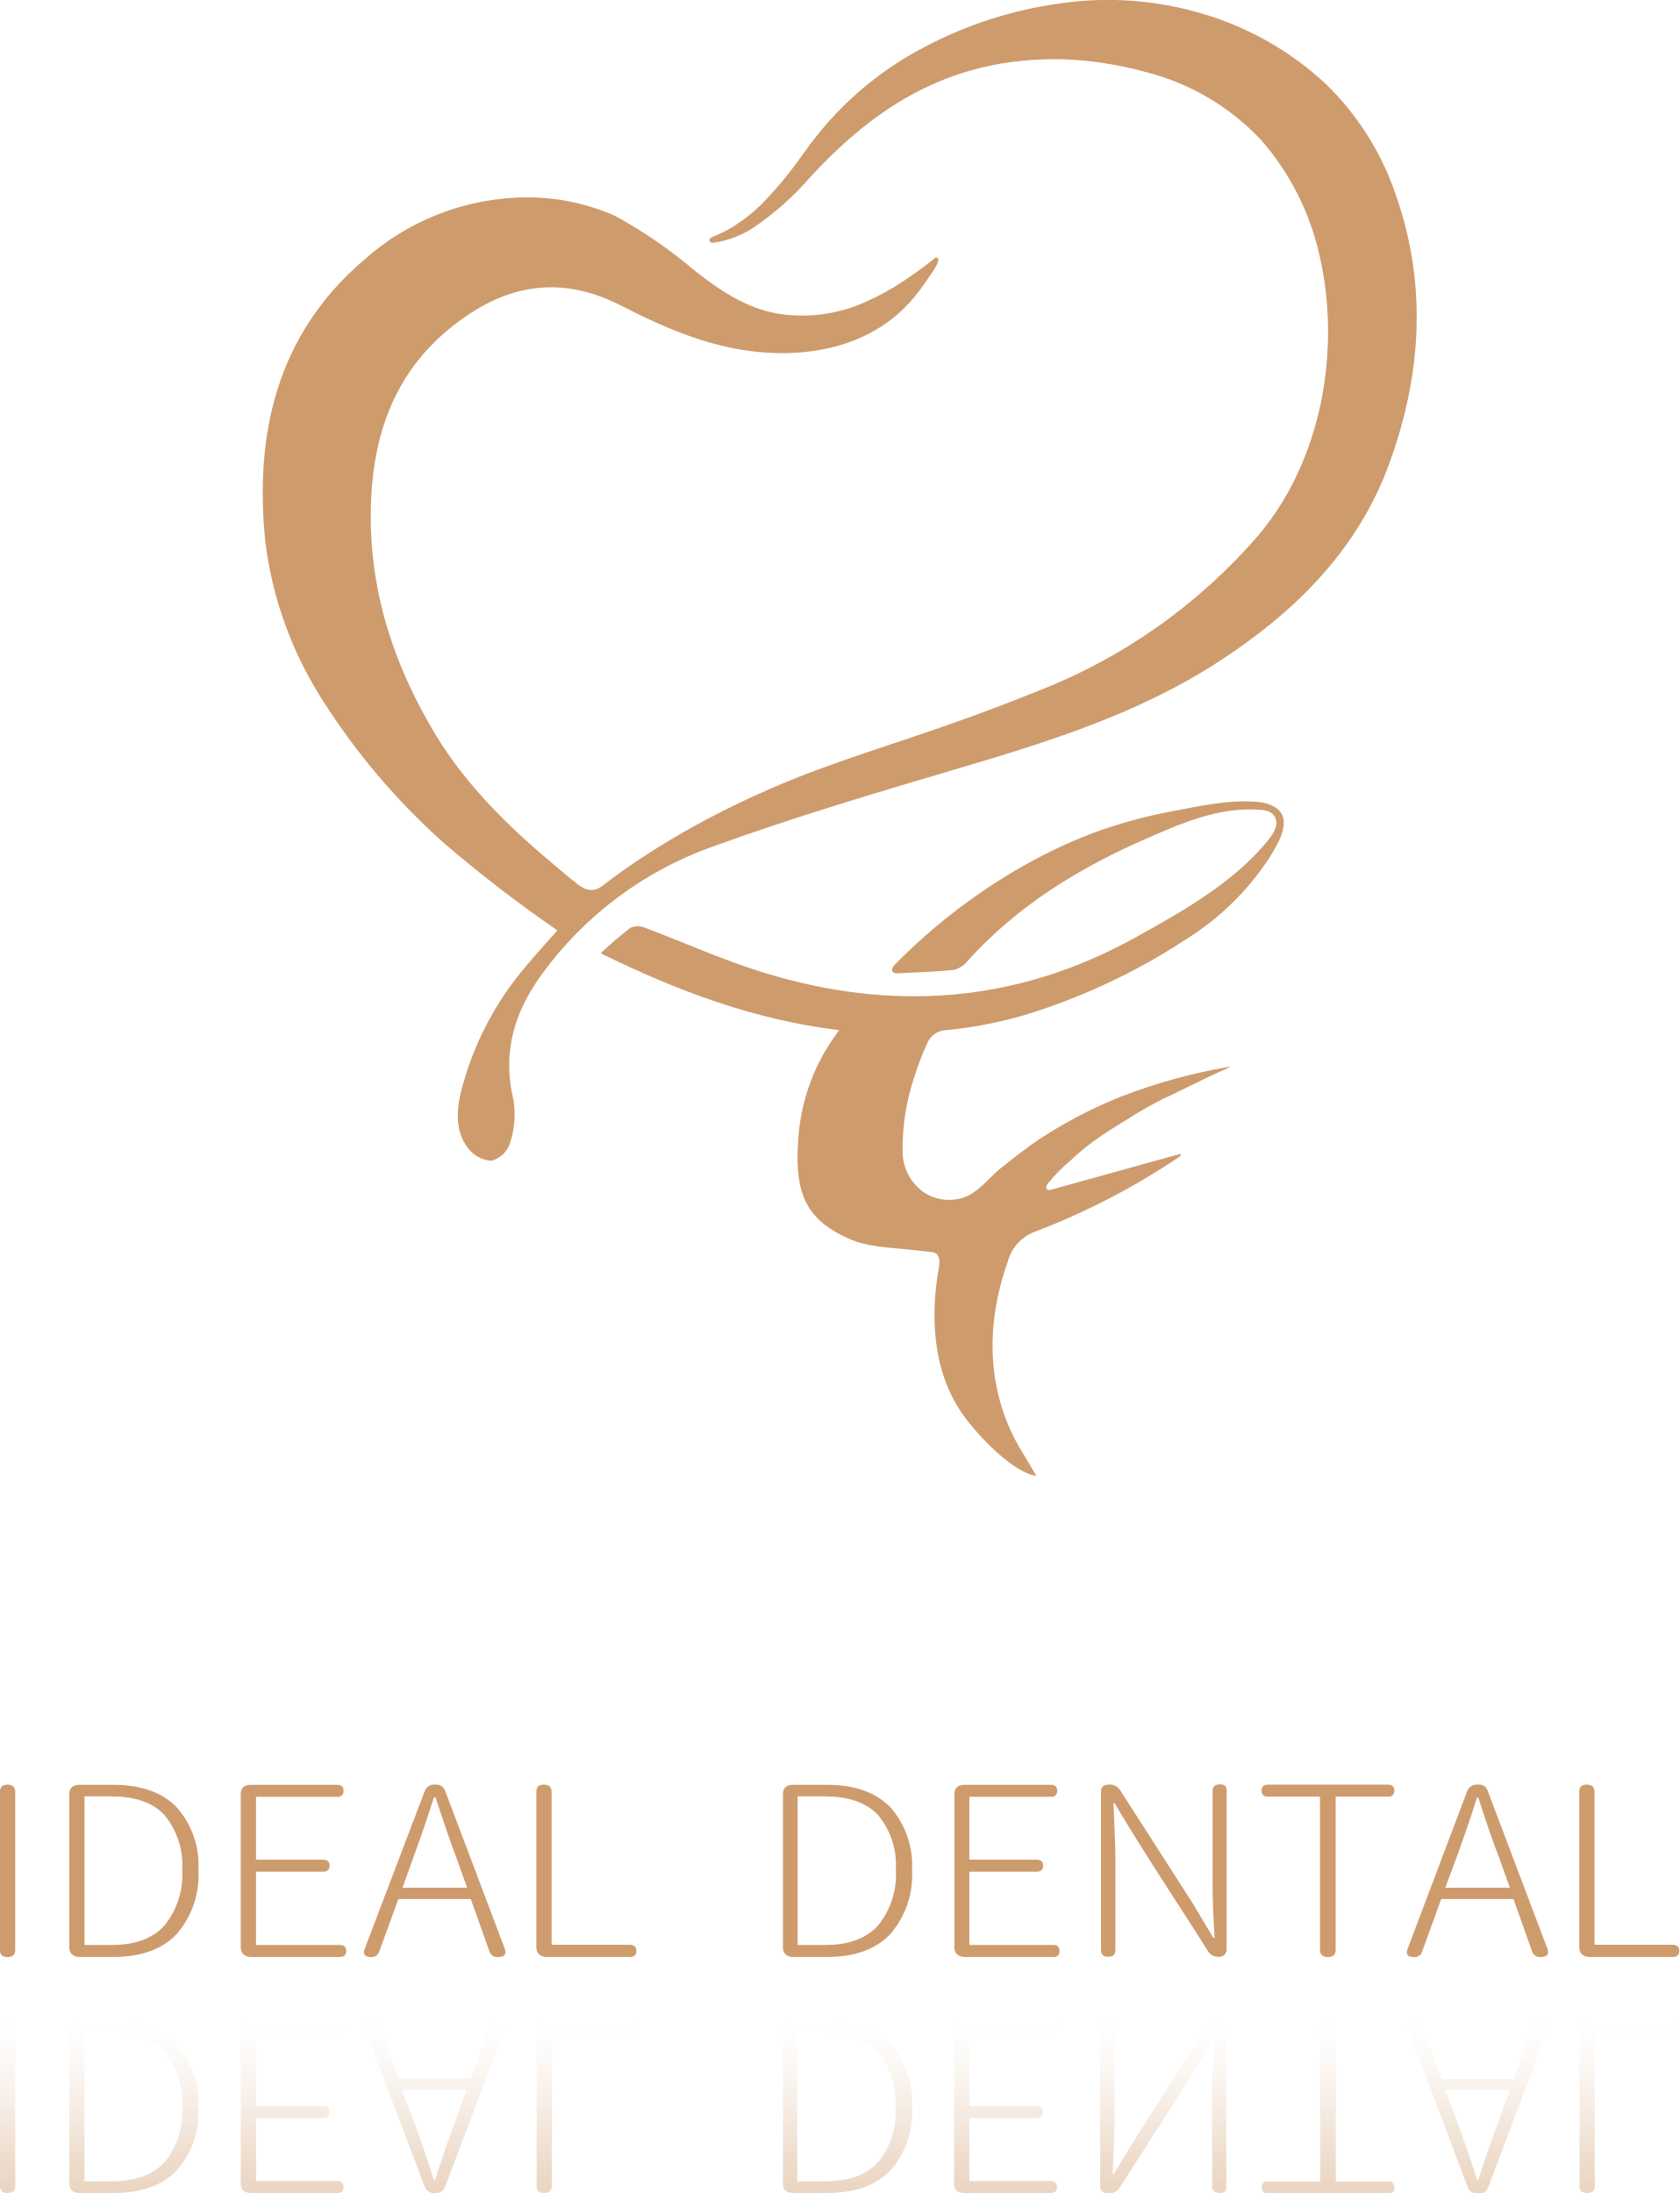
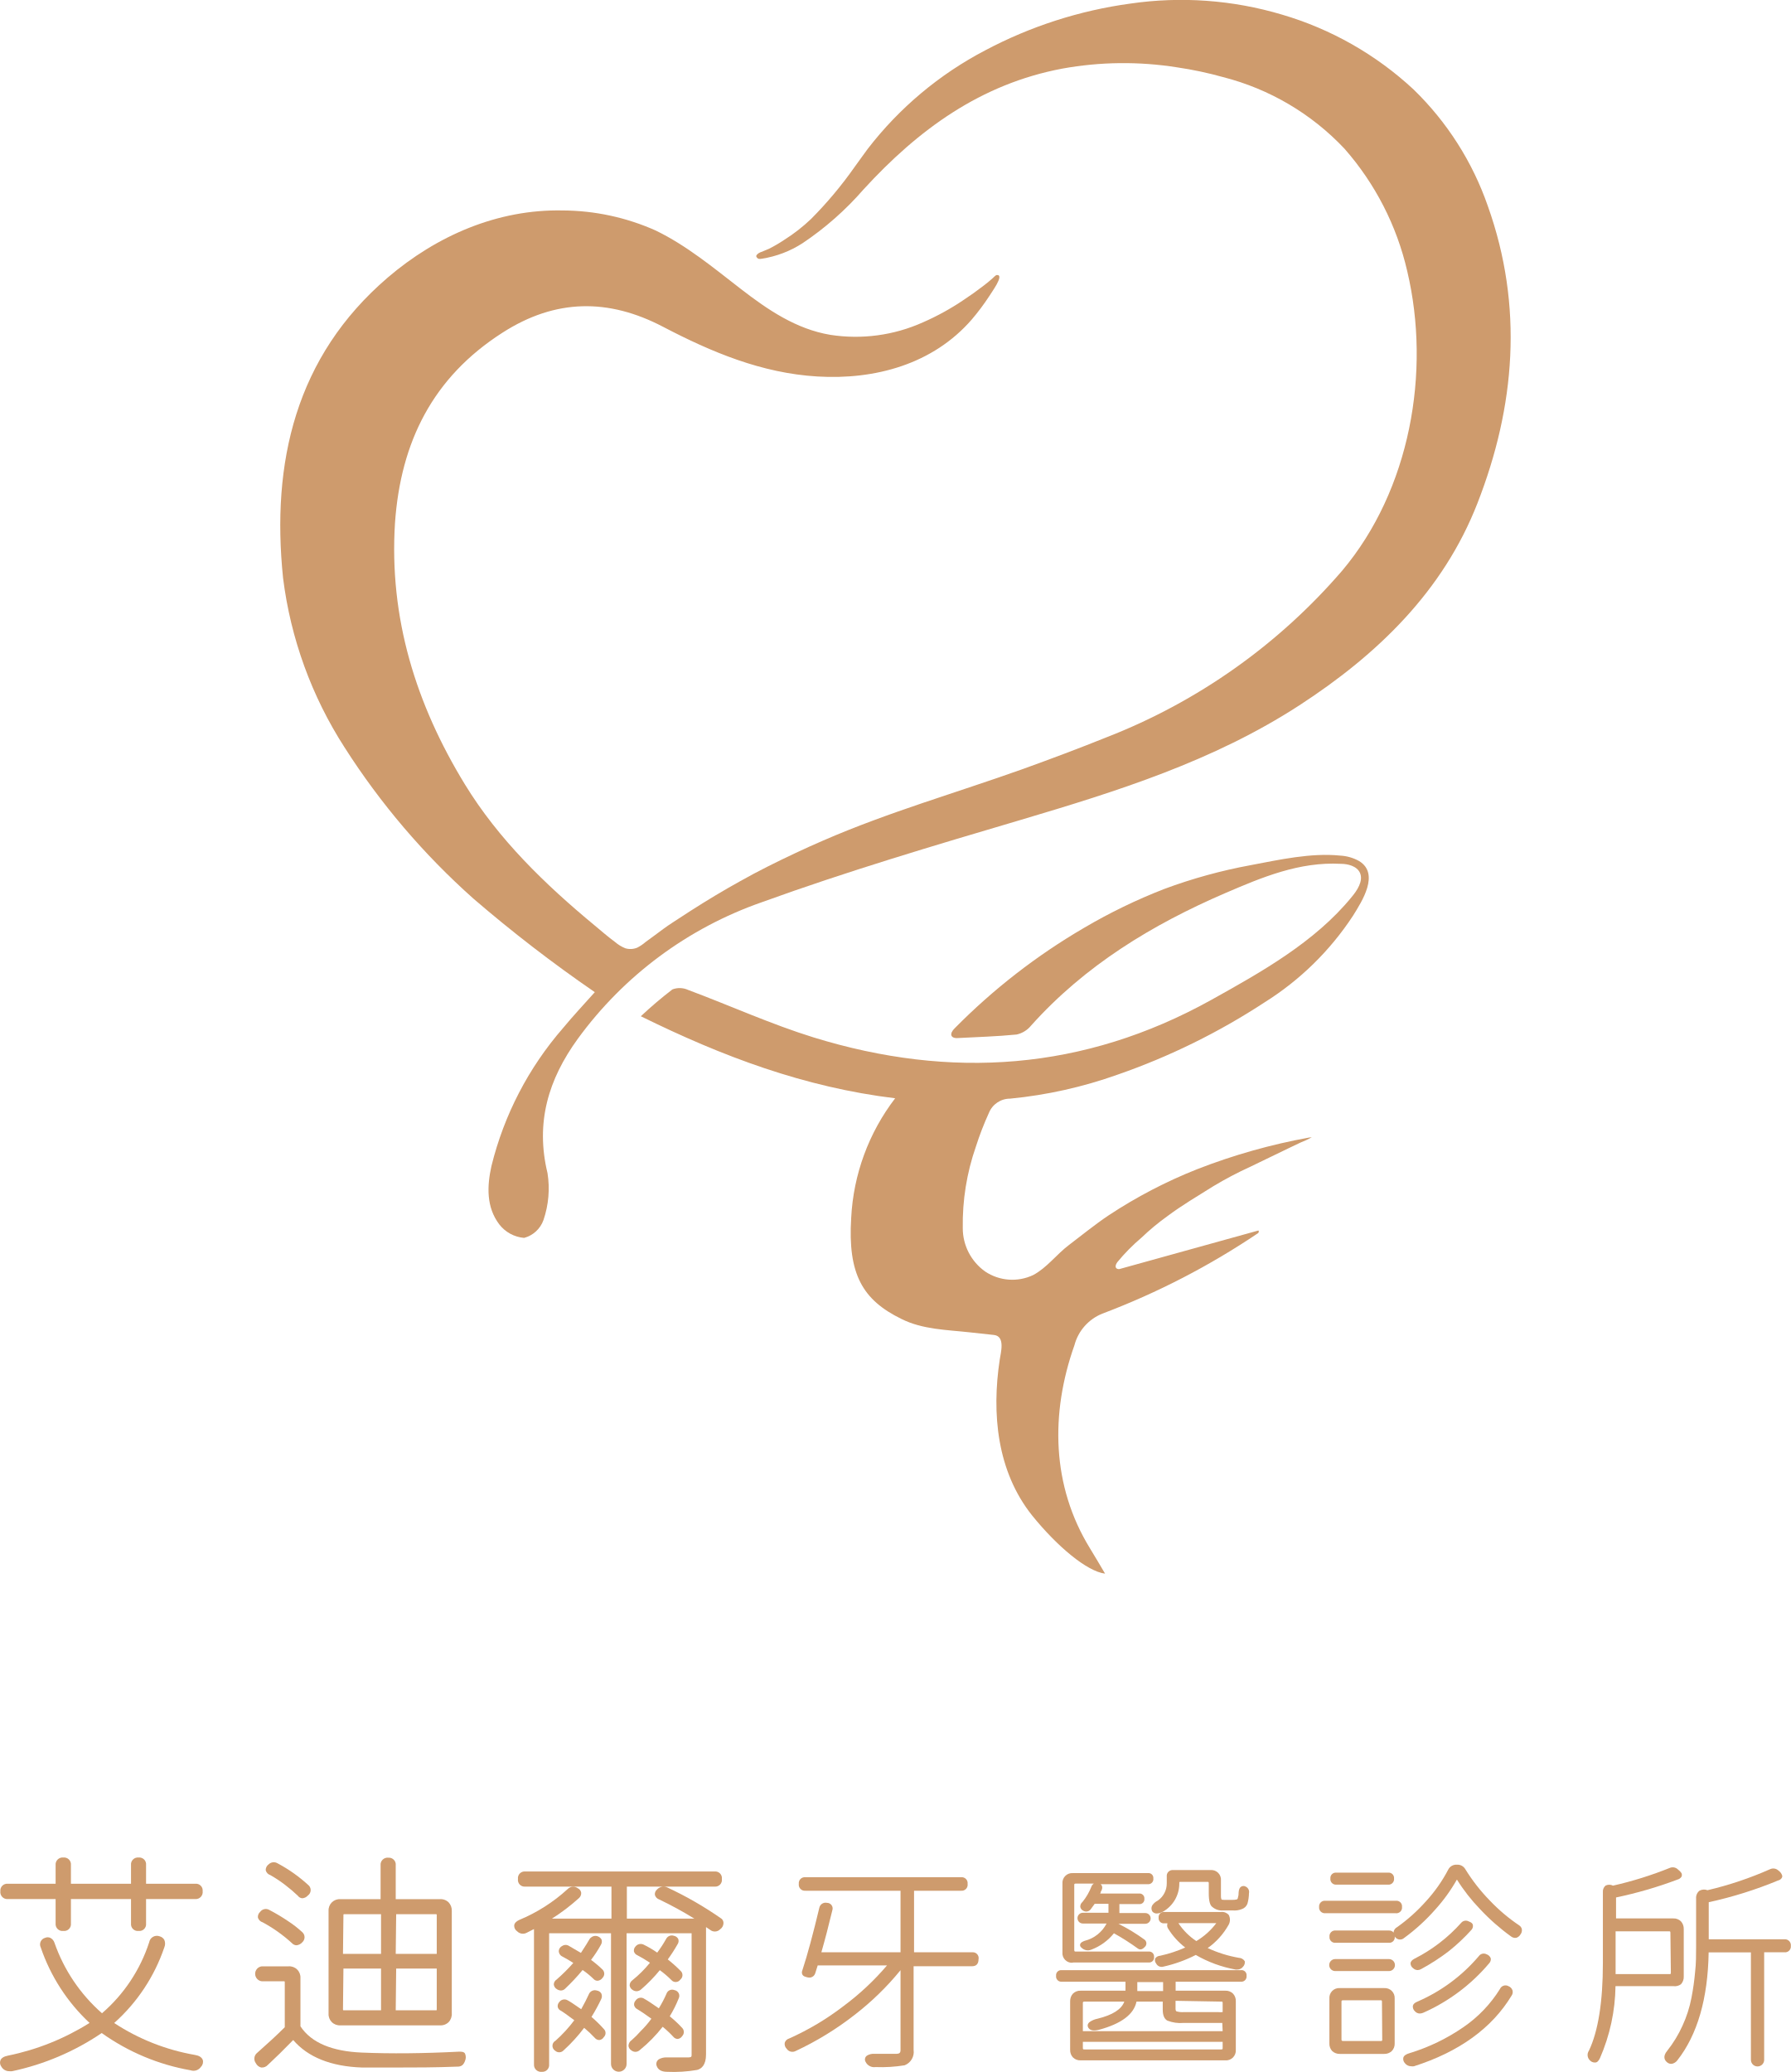
- <svg xmlns="http://www.w3.org/2000/svg" xmlns:xlink="http://www.w3.org/1999/xlink" viewBox="0 0 181.93 237.57">
+ <svg xmlns="http://www.w3.org/2000/svg" viewBox="0 0 199.98 231.37">
  <defs>
-     <style>.cls-1{fill:#ce9b6d;}.cls-2{opacity:0.5;}.cls-3{fill:url(#未命名漸層_160);}.cls-4{fill:url(#未命名漸層_160-2);}.cls-5{fill:url(#未命名漸層_160-3);}.cls-6{fill:url(#未命名漸層_160-4);}.cls-7{fill:url(#未命名漸層_160-5);}.cls-8{fill:url(#未命名漸層_160-6);}.cls-9{fill:url(#未命名漸層_160-7);}.cls-10{fill:url(#未命名漸層_160-8);}.cls-11{fill:url(#未命名漸層_160-9);}.cls-12{fill:url(#未命名漸層_160-10);}.cls-13{fill:url(#未命名漸層_160-11);}</style>
-     <linearGradient id="未命名漸層_160" x1="0.82" y1="211.15" x2="0.82" y2="246.52" gradientUnits="userSpaceOnUse">
-       <stop offset="0.19" stop-color="#fff" stop-opacity="0" />
-       <stop offset="0.23" stop-color="#faf4ef" stop-opacity="0.11" />
-       <stop offset="0.33" stop-color="#eeddcd" stop-opacity="0.34" />
-       <stop offset="0.44" stop-color="#e4c9b0" stop-opacity="0.54" />
-       <stop offset="0.55" stop-color="#dcb898" stop-opacity="0.71" />
-       <stop offset="0.65" stop-color="#d6ab85" stop-opacity="0.84" />
-       <stop offset="0.76" stop-color="#d2a278" stop-opacity="0.93" />
-       <stop offset="0.88" stop-color="#cf9d70" stop-opacity="0.98" />
-       <stop offset="1" stop-color="#ce9b6d" />
-     </linearGradient>
-     <linearGradient id="未命名漸層_160-2" x1="14.5" y1="211.15" x2="14.5" y2="246.52" xlink:href="#未命名漸層_160" />
-     <linearGradient id="未命名漸層_160-3" x1="31.79" y1="211.15" x2="31.79" y2="246.52" xlink:href="#未命名漸層_160" />
-     <linearGradient id="未命名漸層_160-4" x1="47.08" y1="211.15" x2="47.08" y2="246.52" xlink:href="#未命名漸層_160" />
-     <linearGradient id="未命名漸層_160-5" x1="63.55" y1="211.15" x2="63.55" y2="246.52" xlink:href="#未命名漸層_160" />
-     <linearGradient id="未命名漸層_160-6" x1="91.8" y1="211.15" x2="91.8" y2="246.52" xlink:href="#未命名漸層_160" />
-     <linearGradient id="未命名漸層_160-7" x1="109.09" y1="211.15" x2="109.09" y2="246.52" xlink:href="#未命名漸層_160" />
-     <linearGradient id="未命名漸層_160-8" x1="126.04" y1="211.15" x2="126.04" y2="246.52" xlink:href="#未命名漸層_160" />
-     <linearGradient id="未命名漸層_160-9" x1="143.86" y1="211.15" x2="143.86" y2="246.52" xlink:href="#未命名漸層_160" />
-     <linearGradient id="未命名漸層_160-10" x1="160.05" y1="211.15" x2="160.05" y2="246.52" xlink:href="#未命名漸層_160" />
-     <linearGradient id="未命名漸層_160-11" x1="176.51" y1="211.15" x2="176.51" y2="246.52" xlink:href="#未命名漸層_160" />
+     <style>.cls-1{fill:#ce9b6d;}</style>
  </defs>
  <g id="圖層_2" data-name="圖層 2">
-     <g id="圖層_2-2" data-name="圖層 2">
-       <path class="cls-1" d="M76.89,25.87a.84.84,0,0,1,.32-.22c.29-.12.58-.24.87-.38a13,13,0,0,0,1.55-.86,16.88,16.88,0,0,0,2.7-2.13A41.39,41.39,0,0,0,86.76,17c.44-.6.86-1.21,1.32-1.79a36.2,36.2,0,0,1,12-10.08A44,44,0,0,1,114.83.37a35.81,35.81,0,0,1,15.37,1.1,33.47,33.47,0,0,1,13.41,7.62,30.36,30.36,0,0,1,7.53,11.85c3.62,10.2,2.78,20.38-1,30.2C146.61,60.05,140,66.49,132,71.68c-8.73,5.67-18.47,8.69-28.31,11.6C94.84,85.9,86,88.52,77.35,91.66a39,39,0,0,0-18.66,13.89c-3,4.11-4.31,8.5-3.07,13.62a9.9,9.9,0,0,1-.41,4.77,2.87,2.87,0,0,1-2,1.81,3.5,3.5,0,0,1-2.52-1.37c-1.34-1.75-1.26-3.88-.8-5.93a33.61,33.61,0,0,1,7.27-14c1-1.21,2.07-2.36,3.22-3.66a143.45,143.45,0,0,1-12.34-9.5A73.11,73.11,0,0,1,35,75.94a41.18,41.18,0,0,1-6.26-17.22C27.54,47,30,36.23,39.38,28.2a26.62,26.62,0,0,1,17.78-6.82,23.46,23.46,0,0,1,9.45,2,50.38,50.38,0,0,1,8.64,5.94C78,31.48,80.88,33.43,84.39,34a16.64,16.64,0,0,0,9.36-1.29,27,27,0,0,0,4.18-2.3c.67-.45,1.32-.92,2-1.41q.48-.36,1-.75c.1-.08.32-.35.46-.35.82,0-.59,1.85-.79,2.15a22.72,22.72,0,0,1-1.76,2.37c-3.94,4.59-9.83,6.14-15.7,5.79-5.63-.34-10.72-2.47-15.66-5-5.54-2.89-10.91-2.86-16.32.6-7.1,4.55-10.33,11.12-10.9,19.3-.67,9.67,2.07,18.48,7,26.61C50.65,85.27,55.35,89.82,60.39,94c.69.57,1.36,1.17,2.08,1.7a3.71,3.71,0,0,0,1.06.64,1.77,1.77,0,0,0,1.2-.06,4.19,4.19,0,0,0,.86-.58l.9-.67c.6-.44,1.21-.88,1.82-1.3s1.18-.8,1.78-1.18c1.65-1.06,3.32-2.07,5-3s3.75-2,5.67-2.89c.92-.43,1.84-.85,2.78-1.26,6.62-2.88,13.55-4.85,20.32-7.29,2.84-1,5.68-2.09,8.49-3.22A60.54,60.54,0,0,0,136.3,58c6.9-8.14,9-20.19,6.61-30.43a28.48,28.48,0,0,0-6.32-12.42,25.81,25.81,0,0,0-12.34-7.31,39.16,39.16,0,0,0-4.67-1,34.6,34.6,0,0,0-11.66.14c-8.31,1.56-14.64,6.2-20.2,12.26a30.93,30.93,0,0,1-6.18,5.47,10.6,10.6,0,0,1-4.15,1.57.66.66,0,0,1-.37,0C76.79,26.11,76.79,26,76.89,25.87Z" />
-       <path class="cls-1" d="M133.25,115.57a10.78,10.78,0,0,1-1.14.53l-1.19.56c-1.3.62-2.59,1.27-3.89,1.89a36,36,0,0,0-3.79,2l0,0c-1.58,1-3.17,1.92-4.67,3a24.61,24.61,0,0,0-2.61,2.17,18.82,18.82,0,0,0-2.47,2.5c-.16.21-.27.55,0,.67a.47.47,0,0,0,.33,0l14-3.88c.12,0,.06.19,0,.26a77,77,0,0,1-15.84,8.21,4.74,4.74,0,0,0-2.82,3.2c-2.46,6.93-2.34,14.3,1.59,20.67.51.82,1,1.66,1.51,2.54-1.8-.22-4.84-2.68-7.41-5.91-3.57-4.47-4.12-10.34-3.29-15.84.11-.69.59-2.36-.57-2.49l-2.44-.27c-2.37-.26-4.81-.28-7-1.37-4-1.92-5.5-4.51-5.1-10.26a21.66,21.66,0,0,1,4.46-12.15c-9.22-1.12-17.53-4.24-25.84-8.33a40.55,40.55,0,0,1,3.21-2.76,2.07,2.07,0,0,1,1.6,0c4.26,1.6,8.42,3.49,12.76,4.83,13.95,4.31,27.47,3.37,40.4-3.81,5.08-2.82,10.54-5.88,14.28-10.45.5-.62,1.21-1.62.83-2.46s-1.26-.88-1.94-.91c-4.21-.23-8,1.37-11.72,3-7.43,3.2-14.26,7.35-19.74,13.46a2.66,2.66,0,0,1-1.48.91c-2,.2-4,.26-6.07.36-.37,0-.69-.16-.53-.58a1.3,1.3,0,0,1,.32-.42A63.37,63.37,0,0,1,110,94.29a56,56,0,0,1,8.26-4,52.23,52.23,0,0,1,8.79-2.42c2.91-.55,6.14-1.27,9.11-1a4.4,4.4,0,0,1,1.92.55c2.11,1.29.29,4.08-.61,5.55a29.38,29.38,0,0,1-9,8.79,68.22,68.22,0,0,1-15,7.39,45.68,45.68,0,0,1-10.89,2.44,2.3,2.3,0,0,0-2.15,1.45,28.74,28.74,0,0,0-1.33,3.44,24.23,24.23,0,0,0-1.33,8.26,5.42,5.42,0,0,0,2.29,4.42,4.94,4.94,0,0,0,4.86.35c1.39-.73,2.38-2.1,3.6-3.06s2.63-2.07,4-3a49,49,0,0,1,9-4.69A60.86,60.86,0,0,1,133,115.59Z" />
-       <path class="cls-1" d="M1.65,194.08v17.15q0,.78-.84.78T0,211.23V194.08q0-.75.81-.75T1.65,194.08Z" />
-       <path class="cls-1" d="M12.29,212H8.61a1.17,1.17,0,0,1-.81-.27,1,1,0,0,1-.29-.76V194.35c0-.68.38-1,1.13-1h3.62c3,0,5.32.81,6.88,2.44a9.42,9.42,0,0,1,2.35,6.82,9.67,9.67,0,0,1-2.35,6.9C17.58,211.17,15.29,212,12.29,212Zm-.19-17.4H9.15v16.1H12.1q3.86,0,5.75-2.15a8.76,8.76,0,0,0,1.89-6,8.48,8.48,0,0,0-1.89-5.88Q16,194.61,12.1,194.61Z" />
-       <path class="cls-1" d="M36.8,212H27.22a1.24,1.24,0,0,1-.83-.27,1,1,0,0,1-.31-.78V194.35q0-1,1.14-1h9.31c.45,0,.68.21.68.62a.6.6,0,0,1-.68.68h-8.8v6.81H35c.47,0,.7.22.7.65s-.23.65-.7.65H27.73v7.94H36.8c.47,0,.7.22.7.65S37.27,212,36.8,212Z" />
-       <path class="cls-1" d="M51,205.73H43.15l-2.08,5.7a.86.86,0,0,1-.89.58c-.67,0-.89-.29-.68-.88L46,194.05a1.07,1.07,0,0,1,1.13-.72h.08a1,1,0,0,1,1,.65l6.45,17.08c.25.63,0,.95-.73.95a.88.88,0,0,1-.92-.63Zm-7.4-1.23h7l-1.21-3.38q-.88-2.31-2.21-6.41H47c-.68,2.17-1.41,4.3-2.19,6.41Z" />
-       <path class="cls-1" d="M68.23,212h-9a1.21,1.21,0,0,1-.82-.27,1,1,0,0,1-.31-.78V194.08q0-.75.81-.75t.84.75v16.6h8.45c.49,0,.73.22.73.65S68.72,212,68.23,212Z" />
-       <path class="cls-1" d="M89.59,212H85.92a1.18,1.18,0,0,1-.82-.27,1,1,0,0,1-.29-.76V194.35c0-.68.38-1,1.13-1h3.62q4.53,0,6.89,2.44a9.46,9.46,0,0,1,2.34,6.82,9.71,9.71,0,0,1-2.34,6.9Q94.1,212,89.59,212Zm-.19-17.4h-3v16.1h3q3.85,0,5.75-2.15a8.76,8.76,0,0,0,1.89-6,8.48,8.48,0,0,0-1.89-5.88Q93.26,194.61,89.4,194.61Z" />
-       <path class="cls-1" d="M114.1,212h-9.58a1.24,1.24,0,0,1-.83-.27,1,1,0,0,1-.31-.78V194.35q0-1,1.14-1h9.31c.45,0,.68.21.68.62a.6.6,0,0,1-.68.68H105v6.81h7.29c.47,0,.7.22.7.65s-.23.65-.7.65H105v7.94h9.07c.47,0,.7.22.7.65S114.57,212,114.1,212Z" />
-       <path class="cls-1" d="M132.87,194v17.18a.8.8,0,0,1-.23.58.85.85,0,0,1-.61.22H132a1.26,1.26,0,0,1-1.16-.63q-1.11-1.77-3.2-5c-1.4-2.16-2.66-4.12-3.78-5.9s-2.17-3.48-3.12-5.1h-.13c.14,3.21.21,5,.21,5.44v10.46c0,.49-.26.73-.78.73s-.78-.24-.78-.73V194.1c0-.51.28-.77.83-.77h.08a1.26,1.26,0,0,1,1.16.6l7.86,12.25,2.24,3.75h.14c-.15-2.47-.22-4.31-.22-5.53V194c0-.47.27-.7.81-.7S132.87,193.56,132.87,194Z" />
-       <path class="cls-1" d="M137.35,193.33h13c.45,0,.68.21.68.62a.6.6,0,0,1-.68.68h-5.67v16.6c0,.52-.28.78-.83.78s-.87-.26-.87-.78v-16.6h-5.64a.6.6,0,0,1-.68-.68C136.67,193.54,136.9,193.33,137.35,193.33Z" />
-       <path class="cls-1" d="M163.94,205.73h-7.83l-2.07,5.7a.86.86,0,0,1-.9.58c-.66,0-.89-.29-.67-.88l6.45-17.08a1.09,1.09,0,0,1,1.14-.72h.08a.94.94,0,0,1,1,.65l6.46,17.08c.25.63,0,.95-.73.95a.88.88,0,0,1-.92-.63Zm-7.39-1.23h7l-1.21-3.38q-.9-2.31-2.22-6.41H160c-.69,2.17-1.42,4.3-2.19,6.41Z" />
-       <path class="cls-1" d="M181.2,212h-9a1.21,1.21,0,0,1-.82-.27,1,1,0,0,1-.31-.78V194.08q0-.75.81-.75t.84.75v16.6h8.45c.48,0,.73.22.73.65S181.68,212,181.2,212Z" />
-       <g class="cls-2">
-         <path class="cls-3" d="M.81,237.57q-.81,0-.81-.75V219.67q0-.78.81-.78t.84.78v17.15Q1.65,237.57.81,237.57Z" />
-         <path class="cls-4" d="M19.14,221.41a9.7,9.7,0,0,1,2.35,6.9,9.42,9.42,0,0,1-2.35,6.82c-1.56,1.63-3.86,2.44-6.88,2.44H8.64c-.75,0-1.13-.34-1.13-1V219.92a1,1,0,0,1,.29-.75,1.13,1.13,0,0,1,.81-.28h3.68C15.29,218.89,17.58,219.73,19.14,221.41Zm-1.29,12.78a8.48,8.48,0,0,0,1.89-5.88,8.72,8.72,0,0,0-1.89-6q-1.89-2.16-5.75-2.16H9.15V236.3H12.1Q16,236.3,17.85,234.19Z" />
-         <path class="cls-5" d="M37.5,219.57c0,.43-.23.65-.7.65H27.73v7.94H35c.47,0,.7.21.7.65s-.23.65-.7.65H27.73v6.81h8.8a.6.6,0,0,1,.68.68c0,.42-.23.62-.68.62H27.22q-1.14,0-1.14-1V219.94a1,1,0,0,1,.31-.77,1.19,1.19,0,0,1,.83-.28H36.8A.61.61,0,0,1,37.5,219.57Z" />
-         <path class="cls-6" d="M53,219.52a.88.88,0,0,1,.92-.63c.74,0,1,.32.73,1L48.2,236.92a1,1,0,0,1-1,.65h-.08a1.07,1.07,0,0,1-1.13-.72L39.5,219.77c-.21-.59,0-.88.68-.88a.86.86,0,0,1,.89.58l2.08,5.71H51Zm-8.18,10.27Q46,232.94,47,236.2h.11q1.32-4.11,2.21-6.41l1.21-3.38h-7Z" />
-         <path class="cls-7" d="M69,219.57c0,.43-.24.65-.73.65H59.78v16.6q0,.75-.84.75t-.81-.75V219.94a1,1,0,0,1,.31-.77,1.17,1.17,0,0,1,.82-.28h9C68.72,218.89,69,219.12,69,219.57Z" />
-         <path class="cls-8" d="M96.45,221.41a9.74,9.74,0,0,1,2.34,6.9,9.46,9.46,0,0,1-2.34,6.82q-2.36,2.44-6.89,2.44H85.94c-.75,0-1.13-.34-1.13-1V219.92a1,1,0,0,1,.29-.75,1.13,1.13,0,0,1,.82-.28h3.67Q94.09,218.89,96.45,221.41Zm-1.3,12.78A8.48,8.48,0,0,0,97,228.31a8.72,8.72,0,0,0-1.89-6q-1.89-2.16-5.75-2.16h-3V236.3h3Q93.26,236.3,95.15,234.19Z" />
-         <path class="cls-9" d="M114.8,219.57c0,.43-.23.65-.7.65H105v7.94h7.29c.47,0,.7.21.7.65s-.23.65-.7.65H105v6.81h8.8a.6.6,0,0,1,.68.68c0,.42-.23.62-.68.62h-9.31q-1.14,0-1.14-1V219.94a1,1,0,0,1,.31-.77,1.19,1.19,0,0,1,.83-.28h9.58A.61.61,0,0,1,114.8,219.57Z" />
-         <path class="cls-10" d="M132.11,237.57c-.54,0-.81-.23-.81-.7V226.51c0-1.22.07-3.07.22-5.54h-.14l-2.24,3.76L121.28,237a1.26,1.26,0,0,1-1.16.6H120c-.55,0-.83-.26-.83-.77V219.62c0-.49.26-.73.78-.73s.78.24.78.73v10.47q0,.61-.21,5.43h.13q1.43-2.43,3.12-5.1c1.12-1.77,2.38-3.74,3.78-5.89s2.46-3.83,3.2-5a1.26,1.26,0,0,1,1.16-.63H132a.85.85,0,0,1,.61.23.78.78,0,0,1,.23.57v17.18C132.87,237.34,132.62,237.57,132.11,237.57Z" />
-         <path class="cls-11" d="M136.67,237a.6.6,0,0,1,.68-.68H143v-16.6q0-.78.87-.78c.55,0,.83.26.83.78v16.6h5.67a.6.6,0,0,1,.68.68c0,.42-.23.62-.68.62h-13C136.9,237.57,136.67,237.37,136.67,237Z" />
-         <path class="cls-12" d="M166,219.52a.88.88,0,0,1,.92-.63c.73,0,1,.32.73,1l-6.46,17.08a.94.94,0,0,1-1,.65h-.08a1.09,1.09,0,0,1-1.14-.72l-6.45-17.08c-.22-.59,0-.88.67-.88a.86.86,0,0,1,.9.58l2.07,5.71h7.83Zm-8.18,10.27q1.16,3.15,2.19,6.41h.1q1.32-4.11,2.22-6.41l1.21-3.38h-7Z" />
-         <path class="cls-13" d="M181.93,219.57c0,.43-.25.65-.73.65h-8.45v16.6q0,.75-.84.75t-.81-.75V219.94a1,1,0,0,1,.31-.77,1.17,1.17,0,0,1,.82-.28h9C181.68,218.89,181.93,219.12,181.93,219.57Z" />
-       </g>
+     <g id="圖層_1-2" data-name="圖層 1">
+       <path class="cls-1" d="M84.52,28.44a.94.94,0,0,1,.35-.25c.32-.12.64-.26,1-.41a15.84,15.84,0,0,0,1.71-1,19,19,0,0,0,3-2.34,44.44,44.44,0,0,0,4.87-5.82c.48-.65.95-1.33,1.45-2A39.9,39.9,0,0,1,110,5.63,48.55,48.55,0,0,1,126.23.4a39.37,39.37,0,0,1,16.89,1.22A36.8,36.8,0,0,1,157.86,10a33.41,33.41,0,0,1,8.28,13c4,11.21,3.06,22.4-1.16,33.2-3.82,9.79-11.12,16.87-19.9,22.57C135.48,85,124.77,88.35,114,91.55c-9.71,2.87-19.43,5.75-28.94,9.2A42.92,42.92,0,0,0,64.52,116c-3.28,4.52-4.75,9.35-3.38,15a10.92,10.92,0,0,1-.45,5.23,3.16,3.16,0,0,1-2.16,2,3.91,3.91,0,0,1-2.77-1.5c-1.47-1.93-1.38-4.28-.88-6.53a36.91,36.91,0,0,1,8-15.41c1.1-1.33,2.28-2.59,3.54-4a157.41,157.41,0,0,1-13.55-10.44A80.63,80.63,0,0,1,38.49,83.48a45.29,45.29,0,0,1-6.88-18.93C30.28,51.66,33,39.82,43.29,31c5.47-4.68,12.27-7.65,19.54-7.5a25.77,25.77,0,0,1,10.39,2.24c3.47,1.68,6.46,4.17,9.5,6.52s6.19,4.49,10,5.13A18.37,18.37,0,0,0,103.05,36a28.46,28.46,0,0,0,4.59-2.53c.74-.49,1.46-1,2.17-1.55.35-.27.7-.54,1-.82.12-.09.36-.39.51-.39.9-.05-.65,2-.86,2.37a25.69,25.69,0,0,1-1.94,2.59c-4.33,5-10.8,6.76-17.26,6.37-6.19-.37-11.79-2.71-17.22-5.55-6.08-3.18-12-3.15-17.93.66-7.81,5-11.36,12.23-12,21.21C43.43,69,46.45,78.65,51.91,87.58c3.76,6.15,8.93,11.15,14.47,15.74.76.63,1.5,1.28,2.29,1.86a4.12,4.12,0,0,0,1.16.71,2,2,0,0,0,1.33-.07,4.59,4.59,0,0,0,.94-.64l1-.73c.66-.49,1.33-1,2-1.43l2-1.3c1.81-1.16,3.65-2.27,5.53-3.31,2-1.13,4.12-2.18,6.23-3.17q1.53-.72,3.06-1.38c7.28-3.17,14.89-5.34,22.34-8,3.13-1.13,6.25-2.3,9.33-3.54a66.52,66.52,0,0,0,26.29-18.6c7.58-9,9.93-22.19,7.26-33.45a31.35,31.35,0,0,0-7-13.66,28.21,28.21,0,0,0-13.56-8,41.21,41.21,0,0,0-5.14-1.09,38.27,38.27,0,0,0-12.81.14c-9.13,1.72-16.09,6.82-22.2,13.49a34.36,34.36,0,0,1-6.8,6,11.65,11.65,0,0,1-4.56,1.74.81.81,0,0,1-.41,0C84.41,28.7,84.41,28.56,84.52,28.44Z" />
+       <path class="cls-1" d="M146.48,127a11.28,11.28,0,0,1-1.27.59l-1.3.62c-1.43.68-2.85,1.39-4.28,2.07a41.23,41.23,0,0,0-4.16,2.19l0,0c-1.73,1.09-3.48,2.11-5.12,3.34a26.46,26.46,0,0,0-2.88,2.39,21.33,21.33,0,0,0-2.71,2.75c-.17.23-.3.61,0,.73a.47.47,0,0,0,.35,0l15.39-4.27c.12,0,.06.21,0,.28a84.6,84.6,0,0,1-17.41,9,5.23,5.23,0,0,0-3.11,3.52c-2.7,7.62-2.56,15.72,1.75,22.71.56.91,1.1,1.84,1.67,2.8-2-.24-5.32-3-8.15-6.5-3.92-4.92-4.53-11.36-3.61-17.41.11-.76.64-2.59-.64-2.74l-2.67-.29c-2.61-.29-5.29-.31-7.67-1.5-4.34-2.12-6-5-5.61-11.28a23.93,23.93,0,0,1,4.91-13.36c-10.14-1.23-19.27-4.66-28.4-9.16a46.45,46.45,0,0,1,3.53-3,2.28,2.28,0,0,1,1.75.06c4.69,1.75,9.26,3.83,14,5.3,15.34,4.73,30.2,3.71,44.41-4.18,5.59-3.11,11.59-6.47,15.69-11.5.56-.67,1.34-1.78.92-2.7-.36-.77-1.38-1-2.13-1-4.63-.25-8.8,1.5-12.89,3.26-8.17,3.52-15.68,8.08-21.7,14.8a2.87,2.87,0,0,1-1.62,1c-2.22.22-4.45.28-6.68.4-.4,0-.75-.18-.57-.64a1.53,1.53,0,0,1,.34-.46,69.48,69.48,0,0,1,14.44-11.21A61.7,61.7,0,0,1,130,99.27a57.46,57.46,0,0,1,9.65-2.66c3.21-.61,6.76-1.4,10-1.07a4.86,4.86,0,0,1,2.12.61c2.32,1.42.32,4.49-.68,6.1a32.31,32.31,0,0,1-9.85,9.66A74.53,74.53,0,0,1,124.8,120a50.15,50.15,0,0,1-12,2.68,2.54,2.54,0,0,0-2.37,1.59,33.91,33.91,0,0,0-1.46,3.78,26.32,26.32,0,0,0-1.46,9.09,5.93,5.93,0,0,0,2.51,4.85,5.45,5.45,0,0,0,5.35.39c1.53-.81,2.61-2.31,4-3.36s2.89-2.28,4.43-3.31a53.93,53.93,0,0,1,9.88-5.15,67.49,67.49,0,0,1,12.53-3.54Z" />
+       <path class="cls-1" d="M.87,212.06H6.21v2.73a.77.77,0,0,0,.86.83.76.76,0,0,0,.85-.83v-2.73h6.71v2.73a.76.76,0,0,0,.85.83.75.75,0,0,0,.83-.83v-2.73H21.8a.78.78,0,0,0,.83-.88.75.75,0,0,0-.83-.83H16.31v-2.08a.76.76,0,0,0-.83-.85.77.77,0,0,0-.85.85v2.08H7.92v-2.08a.77.77,0,0,0-.85-.85.78.78,0,0,0-.86.85v2.08H.87a.76.76,0,0,0-.83.83A.78.78,0,0,0,.87,212.06Z" />
+       <path class="cls-1" d="M21.75,229.46a23.88,23.88,0,0,1-9-3.56,19.86,19.86,0,0,0,5.6-8.45,1.06,1.06,0,0,0,0-.83.83.83,0,0,0-.52-.4.87.87,0,0,0-1.17.66,17.69,17.69,0,0,1-5.27,7.93,18.6,18.6,0,0,1-5.31-7.88.93.93,0,0,0-.46-.54.72.72,0,0,0-.59,0,.76.76,0,0,0-.48,1.07A20.62,20.62,0,0,0,10,225.89,27.36,27.36,0,0,1,.9,229.54c-.46.09-.74.26-.85.52a.75.75,0,0,0,.1.71,1,1,0,0,0,.88.51,1.35,1.35,0,0,0,.33,0,28.31,28.31,0,0,0,10-4.26,24.31,24.31,0,0,0,9.93,4.16,1,1,0,0,0,1.16-.4.78.78,0,0,0,.19-.77C22.51,229.71,22.23,229.54,21.75,229.46Z" />
+       <path class="cls-1" d="M30.18,209.38a14.11,14.11,0,0,1,1.71,1.14,15.86,15.86,0,0,1,1.37,1.17.66.66,0,0,0,.5.28h0a.9.9,0,0,0,.62-.31.74.74,0,0,0,.13-1.09,16.66,16.66,0,0,0-3.51-2.5.82.82,0,0,0-1,.11.79.79,0,0,0-.33.65A.75.75,0,0,0,30.18,209.38Z" />
+       <path class="cls-1" d="M51.23,229.1c-3.93.2-7.58.24-10.85.1s-5.61-1.08-6.83-2.93v-5.39a1.24,1.24,0,0,0-1.31-1.31h-3a.84.84,0,0,0,0,1.67h2.46c.08,0,.1,0,.1.13v5c-.9.9-1.94,1.85-3.07,2.85a.84.84,0,0,0-.16,1.17.91.91,0,0,0,.6.48.9.9,0,0,0,.75-.3c.82-.76,1.77-1.69,2.82-2.77,1.65,1.92,4.23,2.95,7.67,3.07,1.15,0,2.45,0,3.88,0,2,0,4.28,0,6.79-.1a.83.83,0,0,0,.56-.17,1.16,1.16,0,0,0,.29-.48,1,1,0,0,0,0-.8C51.82,229.07,51.38,229.1,51.23,229.1Z" />
+       <path class="cls-1" d="M29.34,214.66A16.36,16.36,0,0,1,32.62,217a.69.69,0,0,0,.49.22h0a1,1,0,0,0,.67-.36.75.75,0,0,0,0-1.08,11.8,11.8,0,0,0-1.63-1.27h0a21,21,0,0,0-2.1-1.25.78.78,0,0,0-1,.23.74.74,0,0,0-.25.64A.79.79,0,0,0,29.34,214.66Z" />
+       <path class="cls-1" d="M38,226.16H49.1a1.28,1.28,0,0,0,1-.36,1.32,1.32,0,0,0,.35-1V213.38a1.32,1.32,0,0,0-.35-.95,1.28,1.28,0,0,0-1-.36H44.19V208.3a.77.77,0,0,0-.83-.86.78.78,0,0,0-.86.86v3.77H38a1.24,1.24,0,0,0-1.31,1.31v11.47A1.24,1.24,0,0,0,38,226.16Zm6.24-12.41h4.43c.08,0,.1,0,.1.13v4.3H44.19Zm0,6.07h4.53v4.53c0,.13,0,.13-.1.13H44.19Zm-5.89-5.94c0-.13,0-.13.1-.13h4.1v4.43H38.3Zm0,5.94h4.2v4.66H38.4c-.08,0-.1,0-.1-.13Z" />
+       <path class="cls-1" d="M70.6,221.14h0a.71.71,0,0,0-.29.55.68.68,0,0,0,.31.5.78.78,0,0,0,.46.16.79.79,0,0,0,.53-.22A17.16,17.16,0,0,0,73.68,220a10.63,10.63,0,0,1,1.29,1.1.63.63,0,0,0,1-.05.64.64,0,0,0,0-1,14.91,14.91,0,0,0-1.4-1.25,17.54,17.54,0,0,0,1.09-1.69.65.65,0,0,0,.08-.59.68.68,0,0,0-.49-.36.71.71,0,0,0-.86.34,13.47,13.47,0,0,1-1,1.54,11,11,0,0,0-1.53-.9.74.74,0,0,0-.9.22.66.66,0,0,0-.17.55.65.65,0,0,0,.38.42,15.51,15.51,0,0,1,1.41.84A13.16,13.16,0,0,1,70.6,221.14Z" />
+       <path class="cls-1" d="M75.2,227.45a.63.63,0,0,0,.48.23.69.69,0,0,0,.5-.32.66.66,0,0,0,0-.91,13.3,13.3,0,0,0-1.39-1.3,13.51,13.51,0,0,0,1-2,.66.66,0,0,0,0-.58.69.69,0,0,0-.49-.35.67.67,0,0,0-.88.42,13,13,0,0,1-.85,1.62c-.76-.53-1.28-.88-1.6-1.05a.69.69,0,0,0-1,.19.62.62,0,0,0-.16.51.65.65,0,0,0,.35.44c.33.19.86.55,1.58,1.07a11.05,11.05,0,0,1-1.2,1.39h0a10.84,10.84,0,0,1-1,1,.79.79,0,0,0-.36.61.64.64,0,0,0,.29.51.76.76,0,0,0,.49.19.75.75,0,0,0,.51-.22A16.07,16.07,0,0,0,74,226.32,11.87,11.87,0,0,1,75.2,227.45Z" />
+       <path class="cls-1" d="M62.15,221.05a.66.66,0,0,0-.31.54.69.69,0,0,0,.36.54.86.86,0,0,0,.44.14.68.68,0,0,0,.42-.16,23.06,23.06,0,0,0,2-2.13,9.35,9.35,0,0,1,1.22,1,.58.58,0,0,0,.47.2.76.76,0,0,0,.54-.33.65.65,0,0,0,0-.91A12.19,12.19,0,0,0,66,218.85a13.35,13.35,0,0,0,1.11-1.7.68.68,0,0,0,.06-.58.78.78,0,0,0-1.36,0c-.13.24-.45.75-.94,1.5l-1.42-.83a.69.69,0,0,0-.68.06.67.67,0,0,0-.37.52.66.66,0,0,0,.35.63c.45.24.87.48,1.27.74A19.94,19.94,0,0,1,62.15,221.05Z" />
+       <path class="cls-1" d="M66.05,225.22a20.13,20.13,0,0,0,1.09-2,.73.73,0,0,0,0-.63.67.67,0,0,0-.47-.31.73.73,0,0,0-.93.44c-.2.44-.48,1-.84,1.64-.8-.56-1.28-.88-1.52-1a.71.71,0,0,0-.92.19.66.66,0,0,0-.18.56.6.6,0,0,0,.32.4q.35.19,1.53,1.08a15.38,15.38,0,0,1-2.09,2.28A.65.65,0,0,0,62,229a.67.67,0,0,0,.95-.06,18,18,0,0,0,2.28-2.5,12.4,12.4,0,0,1,1.19,1.12.65.65,0,0,0,.51.24.65.65,0,0,0,.49-.32.63.63,0,0,0,0-.92A14.09,14.09,0,0,0,66.05,225.22Z" />
+       <path class="cls-1" d="M80.58,214.26a40.08,40.08,0,0,0-6.09-3.51,1,1,0,0,0-1.14.26.67.67,0,0,0-.22.59.76.76,0,0,0,.5.51,42,42,0,0,1,3.9,2.13H70v-3.57h9.81a.75.75,0,0,0,.8-.86.74.74,0,0,0-.8-.83H58.64a.74.74,0,0,0-.8.83.75.75,0,0,0,.8.86h9.64v3.57H61.64a22.13,22.13,0,0,0,3-2.28.73.73,0,0,0,.26-.61.66.66,0,0,0-.38-.5.87.87,0,0,0-1.14.1,18.48,18.48,0,0,1-5.4,3.44c-.34.16-.53.36-.56.6a.74.74,0,0,0,.33.67.9.9,0,0,0,1.07.16l.53-.27.28-.14v15.11a.78.78,0,0,0,.86.83.76.76,0,0,0,.83-.83V215.88h6.91v14.59a.87.87,0,0,0,1.74,0V215.88h7.26v13.57c0,.18,0,.27-.3.29-.55,0-1.39,0-2.51,0a1.62,1.62,0,0,0-.83.2.62.62,0,0,0-.24.8c.11.28.4.61,1.14.61a15.56,15.56,0,0,0,3.35-.21c.48-.12,1-.53,1-1.73V215.19l.45.3a.83.83,0,0,0,1.13-.06.85.85,0,0,0,.37-.69A.63.63,0,0,0,80.58,214.26Z" />
+       <path class="cls-1" d="M108.6,218h-6.53v-6.87h5.26a.67.67,0,0,0,.72-.77.66.66,0,0,0-.72-.74H89.94a.67.67,0,0,0-.74.74.68.68,0,0,0,.74.77h10.62V218H91.72c.41-1.42.82-3,1.22-4.67a.63.63,0,0,0-.6-.85.71.71,0,0,0-.85.56c-.68,2.84-1.31,5.21-1.9,7a.53.53,0,0,0,0,.43.47.47,0,0,0,.25.23,1.89,1.89,0,0,0,.37.11.69.69,0,0,0,.83-.48c.12-.39.21-.69.27-.86h7.74a29.42,29.42,0,0,1-4.87,4.55,30,30,0,0,1-6.06,3.61.72.72,0,0,0-.49.47.76.76,0,0,0,.21.67.77.77,0,0,0,1,.26A34.18,34.18,0,0,0,95.42,225a31.14,31.14,0,0,0,5.14-5v8.93c0,.28-.12.4-.42.41-.54,0-1.39,0-2.54,0a1.35,1.35,0,0,0-.77.19.52.52,0,0,0-.17.71,1.06,1.06,0,0,0,1.11.58,16.22,16.22,0,0,0,3.25-.2,1.6,1.6,0,0,0,1-1.72v-9.34h6.53c.47,0,.72-.27.72-.77A.65.65,0,0,0,108.6,218Z" />
+       <path class="cls-1" d="M139.11,210.67a.5.5,0,0,0-.51,0c-.17.1-.27.32-.29.69a1.34,1.34,0,0,1-.07.51c0,.13-.08.21-.13.23a2,2,0,0,1-.57.05h-.81c-.28,0-.33-.05-.33-.05h0a1.17,1.17,0,0,1-.06-.5V210a1.08,1.08,0,0,0-1.18-1.18H131a.65.65,0,0,0-.71.72v.74a2.33,2.33,0,0,1-1,1.95,1.56,1.56,0,0,0-.59.49.66.66,0,0,0,0,.75.62.62,0,0,0,.47.2,1.53,1.53,0,0,0,.69-.2,3.61,3.61,0,0,0,1.83-3.14v-.07c0-.1,0-.12.12-.12h3c.14,0,.17,0,.17.17v1.1c0,.87.14,1.36.41,1.54a1.64,1.64,0,0,0,1.18.38h1.1a2.21,2.21,0,0,0,1-.15,1,1,0,0,0,.63-.61,4.62,4.62,0,0,0,.17-1.16A.66.66,0,0,0,139.11,210.67Z" />
+       <path class="cls-1" d="M119.79,219.14h8.48a.55.55,0,0,0,.6-.62.55.55,0,0,0-.6-.6h-8.12c-.14,0-.19,0-.19-.19V210.5c0-.12,0-.17.19-.17h2a.64.64,0,0,0-.27.33,6.46,6.46,0,0,1-1,1.72.67.67,0,0,0-.25.55.61.61,0,0,0,.33.43.63.63,0,0,0,.82-.14l.46-.63h1.54v1h-2.86a.6.6,0,0,0,0,1.2h2.65a3.78,3.78,0,0,1-2.44,1.93c-.2.07-.48.19-.52.42a.35.35,0,0,0,.15.34,1,1,0,0,0,1.1.23,5.92,5.92,0,0,0,2.53-1.83,26.11,26.11,0,0,1,2.68,1.71c.14.1.41.2.75-.17a.53.53,0,0,0,0-.82,20.18,20.18,0,0,0-2.93-1.78v0h3a.6.6,0,1,0,0-1.2H125v-1h2.21a.53.53,0,0,0,.58-.58.54.54,0,0,0-.58-.6h-4.36l.06-.11c0-.06,0-.12.09-.21a1.06,1.06,0,0,0,.07-.22.5.5,0,0,0,0-.24.44.44,0,0,0-.17-.26l-.08,0h5.37a.57.57,0,0,0,.6-.65.54.54,0,0,0-.6-.59h-8.38a1.09,1.09,0,0,0-1.17,1.17V218a1.07,1.07,0,0,0,1.17,1.17Z" />
+       <path class="cls-1" d="M138.55,220h-20a.56.56,0,0,0-.62.62.59.59,0,0,0,.62.67h7.13v1h-5a1.15,1.15,0,0,0-.87.33,1.22,1.22,0,0,0-.31.85v5.43a1.19,1.19,0,0,0,.31.84,1.15,1.15,0,0,0,.87.33H136.8A1.1,1.1,0,0,0,138,228.9v-5.43a1.17,1.17,0,0,0-.31-.85,1.14,1.14,0,0,0-.86-.33h-5.55v-1h7.3a.59.59,0,0,0,.62-.67A.56.56,0,0,0,138.55,220ZM127,221.33h2.88v1H127Zm9.53,7.35c0,.13,0,.17-.17.17H121.11c-.16,0-.19,0-.19-.17V228h15.61Zm0-1.87H120.92v-3.13c0-.11,0-.17.19-.17h4.44c-.31.86-1.31,1.5-3,1.91a2.3,2.3,0,0,0-.83.34.57.57,0,0,0-.26.35.5.5,0,0,0,.11.37c.2.26.58.32,1.13.18,2.51-.67,3.92-1.73,4.21-3.15h2.93v.89q0,.94.51,1.23a4,4,0,0,0,1.82.26h4.32Zm-.17-3.3c.14,0,.17,0,.17.17v1l0,0a2.9,2.9,0,0,1-.55,0h-3.75a2.43,2.43,0,0,1-.85-.08s-.11-.05-.11-.26v-.92Z" />
+       <path class="cls-1" d="M129,218.69a.58.58,0,0,0,.1.56.69.69,0,0,0,.83.35,15.22,15.22,0,0,0,3.6-1.3,13.74,13.74,0,0,0,4.45,1.63l.18,0a.81.81,0,0,0,.66-.33A.71.71,0,0,0,139,219a.81.81,0,0,0-.66-.38,13.87,13.87,0,0,1-3.48-1.09,7.9,7.9,0,0,0,2.35-2.62,1.15,1.15,0,0,0,0-1.08,1,1,0,0,0-.85-.33H130a.58.58,0,0,0-.62.65.57.57,0,0,0,.62.62h.36a.17.17,0,0,0,0,.05.62.62,0,0,0,.07.52,7.86,7.86,0,0,0,1.92,2.13,14.38,14.38,0,0,1-2.76.91C129.29,218.41,129.11,218.52,129,218.69Zm2.55-3.94h4.27a7.74,7.74,0,0,1-2.23,2A7.08,7.08,0,0,1,131.59,214.75Z" />
+       <path class="cls-1" d="M169.65,215a19.52,19.52,0,0,1-3.29-2.78,20.11,20.11,0,0,1-2.74-3.51,1,1,0,0,0-.89-.49h-.07a1,1,0,0,0-.94.55,16.6,16.6,0,0,1-2.47,3.52h0a19.17,19.17,0,0,1-3.23,2.9.75.75,0,0,0-.39.49.3.3,0,0,0,0,.13.64.64,0,0,0-.55-.24h-5.93a.63.63,0,0,0-.69.7.62.62,0,0,0,.69.67h5.93a.61.61,0,0,0,.67-.67v-.08l0,.05a.68.68,0,0,0,1.05.16,21.62,21.62,0,0,0,3.48-3.18,18.8,18.8,0,0,0,2.41-3.34,20,20,0,0,0,2.57,3.29,23.79,23.79,0,0,0,3.47,3.06.76.76,0,0,0,.57.16.79.79,0,0,0,.48-.37.76.76,0,0,0,.16-.6A.69.69,0,0,0,169.65,215Z" />
+       <path class="cls-1" d="M149.21,210.45H155a.62.62,0,0,0,.67-.69.6.6,0,0,0-.67-.65h-5.77a.6.6,0,0,0-.67.65A.62.62,0,0,0,149.21,210.45Z" />
+       <path class="cls-1" d="M158.28,223.51c-.3.12-.47.28-.51.47a.71.71,0,0,0,.23.61.73.73,0,0,0,.54.25,1.08,1.08,0,0,0,.4-.09,20.48,20.48,0,0,0,7.36-5.53.65.65,0,0,0,.17-.55.77.77,0,0,0-.48-.45.67.67,0,0,0-.86.22A18.81,18.81,0,0,1,158.28,223.51Z" />
+       <path class="cls-1" d="M168.44,221.78a.68.68,0,0,0-.95.33,14.36,14.36,0,0,1-4.07,4.25,21.77,21.77,0,0,1-6,2.9c-.4.11-.63.27-.71.49a.68.68,0,0,0,.16.62.88.88,0,0,0,.71.36,1.1,1.1,0,0,0,.31,0c5.05-1.61,8.71-4.26,10.9-7.88h0a.7.7,0,0,0,.11-.59A.78.78,0,0,0,168.44,221.78Z" />
+       <path class="cls-1" d="M164,214.55a.67.67,0,0,0-.84.17,17.73,17.73,0,0,1-5.21,4c-.27.14-.42.31-.44.5a.67.67,0,0,0,.29.56.76.76,0,0,0,.5.21.82.82,0,0,0,.39-.11,23.27,23.27,0,0,0,3.09-2h0a20.71,20.71,0,0,0,2.53-2.38.64.64,0,0,0,.16-.56C164.45,214.79,164.29,214.65,164,214.55Z" />
+       <path class="cls-1" d="M156.56,212.93a.62.62,0,0,0-.69-.68H148a.63.63,0,0,0-.7.68.64.64,0,0,0,.7.71h7.83A.64.64,0,0,0,156.56,212.93Z" />
+       <path class="cls-1" d="M154.57,222h-4.95a1.09,1.09,0,0,0-1.17,1.17v5a1.18,1.18,0,0,0,.32.87,1.22,1.22,0,0,0,.85.31h4.95a1.19,1.19,0,0,0,.84-.31,1.15,1.15,0,0,0,.33-.87v-5a1.1,1.1,0,0,0-1.17-1.17Zm-.22,5.74c0,.13,0,.17-.17.17H150c-.17,0-.2-.06-.2-.17v-4.21c0-.11,0-.17.2-.17h4.15c.13,0,.17,0,.17.17Z" />
+       <path class="cls-1" d="M155.1,218.76h-6a.67.67,0,1,0,0,1.34h6a.67.67,0,0,0,0-1.34Z" />
+       <path class="cls-1" d="M187.71,221.57a1.21,1.21,0,0,0,.31-.86V215.4a1.22,1.22,0,0,0-.31-.85,1.15,1.15,0,0,0-.87-.33h-6.38v-2.34a46.46,46.46,0,0,0,6.87-2,.78.78,0,0,0,.43-.3.47.47,0,0,0,0-.43,1.5,1.5,0,0,0-.36-.37.84.84,0,0,0-.89-.22,41.44,41.44,0,0,1-6.39,2,.91.91,0,0,0-.84,0,.87.87,0,0,0-.29.74v7.9c0,4.31-.52,7.61-1.56,9.79a.84.84,0,0,0,.13,1.1.74.74,0,0,0,.49.22h.09c.21,0,.38-.19.52-.48a20.81,20.81,0,0,0,1.74-8.05h6.44A1.17,1.17,0,0,0,187.71,221.57Zm-1.13-1.3c0,.14,0,.17-.17.17h-6c0-.28,0-.66,0-1.13v-3.65h5.95c.13,0,.17,0,.17.17Z" />
+       <path class="cls-1" d="M199.24,216.55h-8.43v-4.14a45.43,45.43,0,0,0,7.75-2.43c.12,0,.5-.22.46-.52a1.06,1.06,0,0,0-.42-.58.84.84,0,0,0-.93-.16,39.5,39.5,0,0,1-7,2.35,1.06,1.06,0,0,0-.9.06,1,1,0,0,0-.37.86v5.28c0,1,0,2-.11,2.91a28.1,28.1,0,0,1-.41,2.91,13.5,13.5,0,0,1-1,3.11,13.32,13.32,0,0,1-1.69,2.78c-.57.67-.28,1.1-.05,1.29a.71.71,0,0,0,.53.19,1,1,0,0,0,.64-.4c2.23-2.84,3.41-6.89,3.49-12.05h4.72v12a.74.74,0,0,0,1.48,0V218h2.24a.65.65,0,0,0,.74-.71A.67.67,0,0,0,199.24,216.55Z" />
    </g>
  </g>
</svg>
